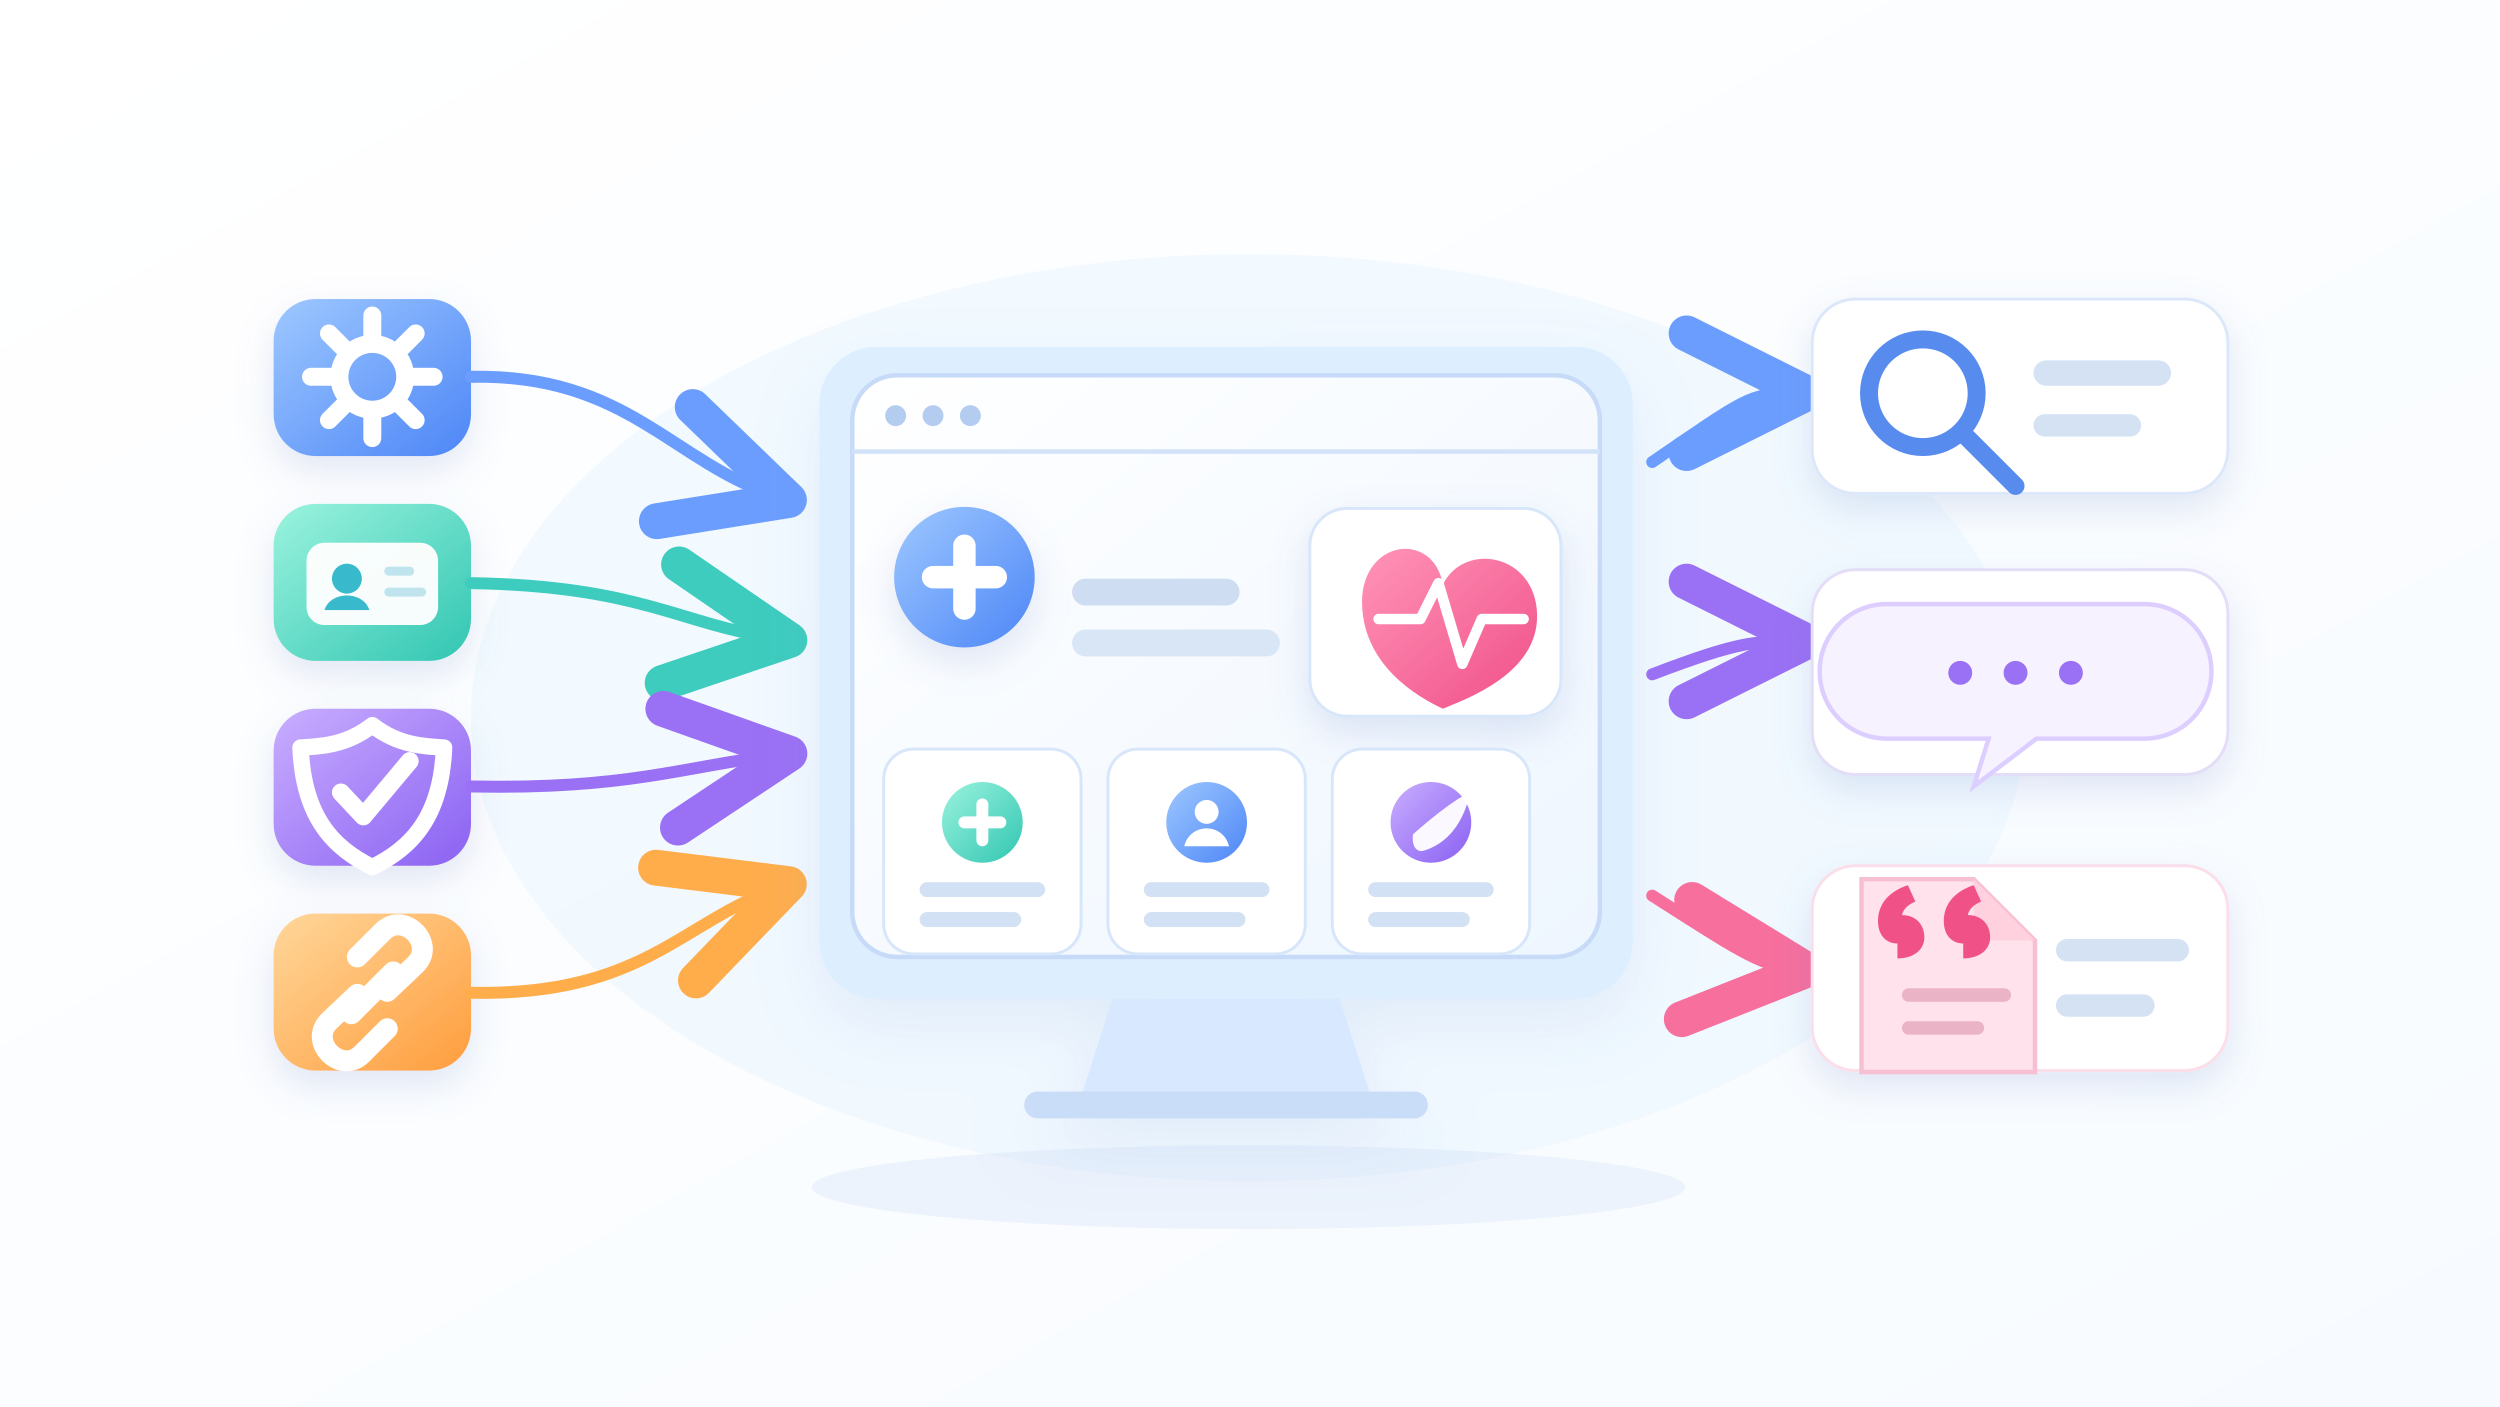
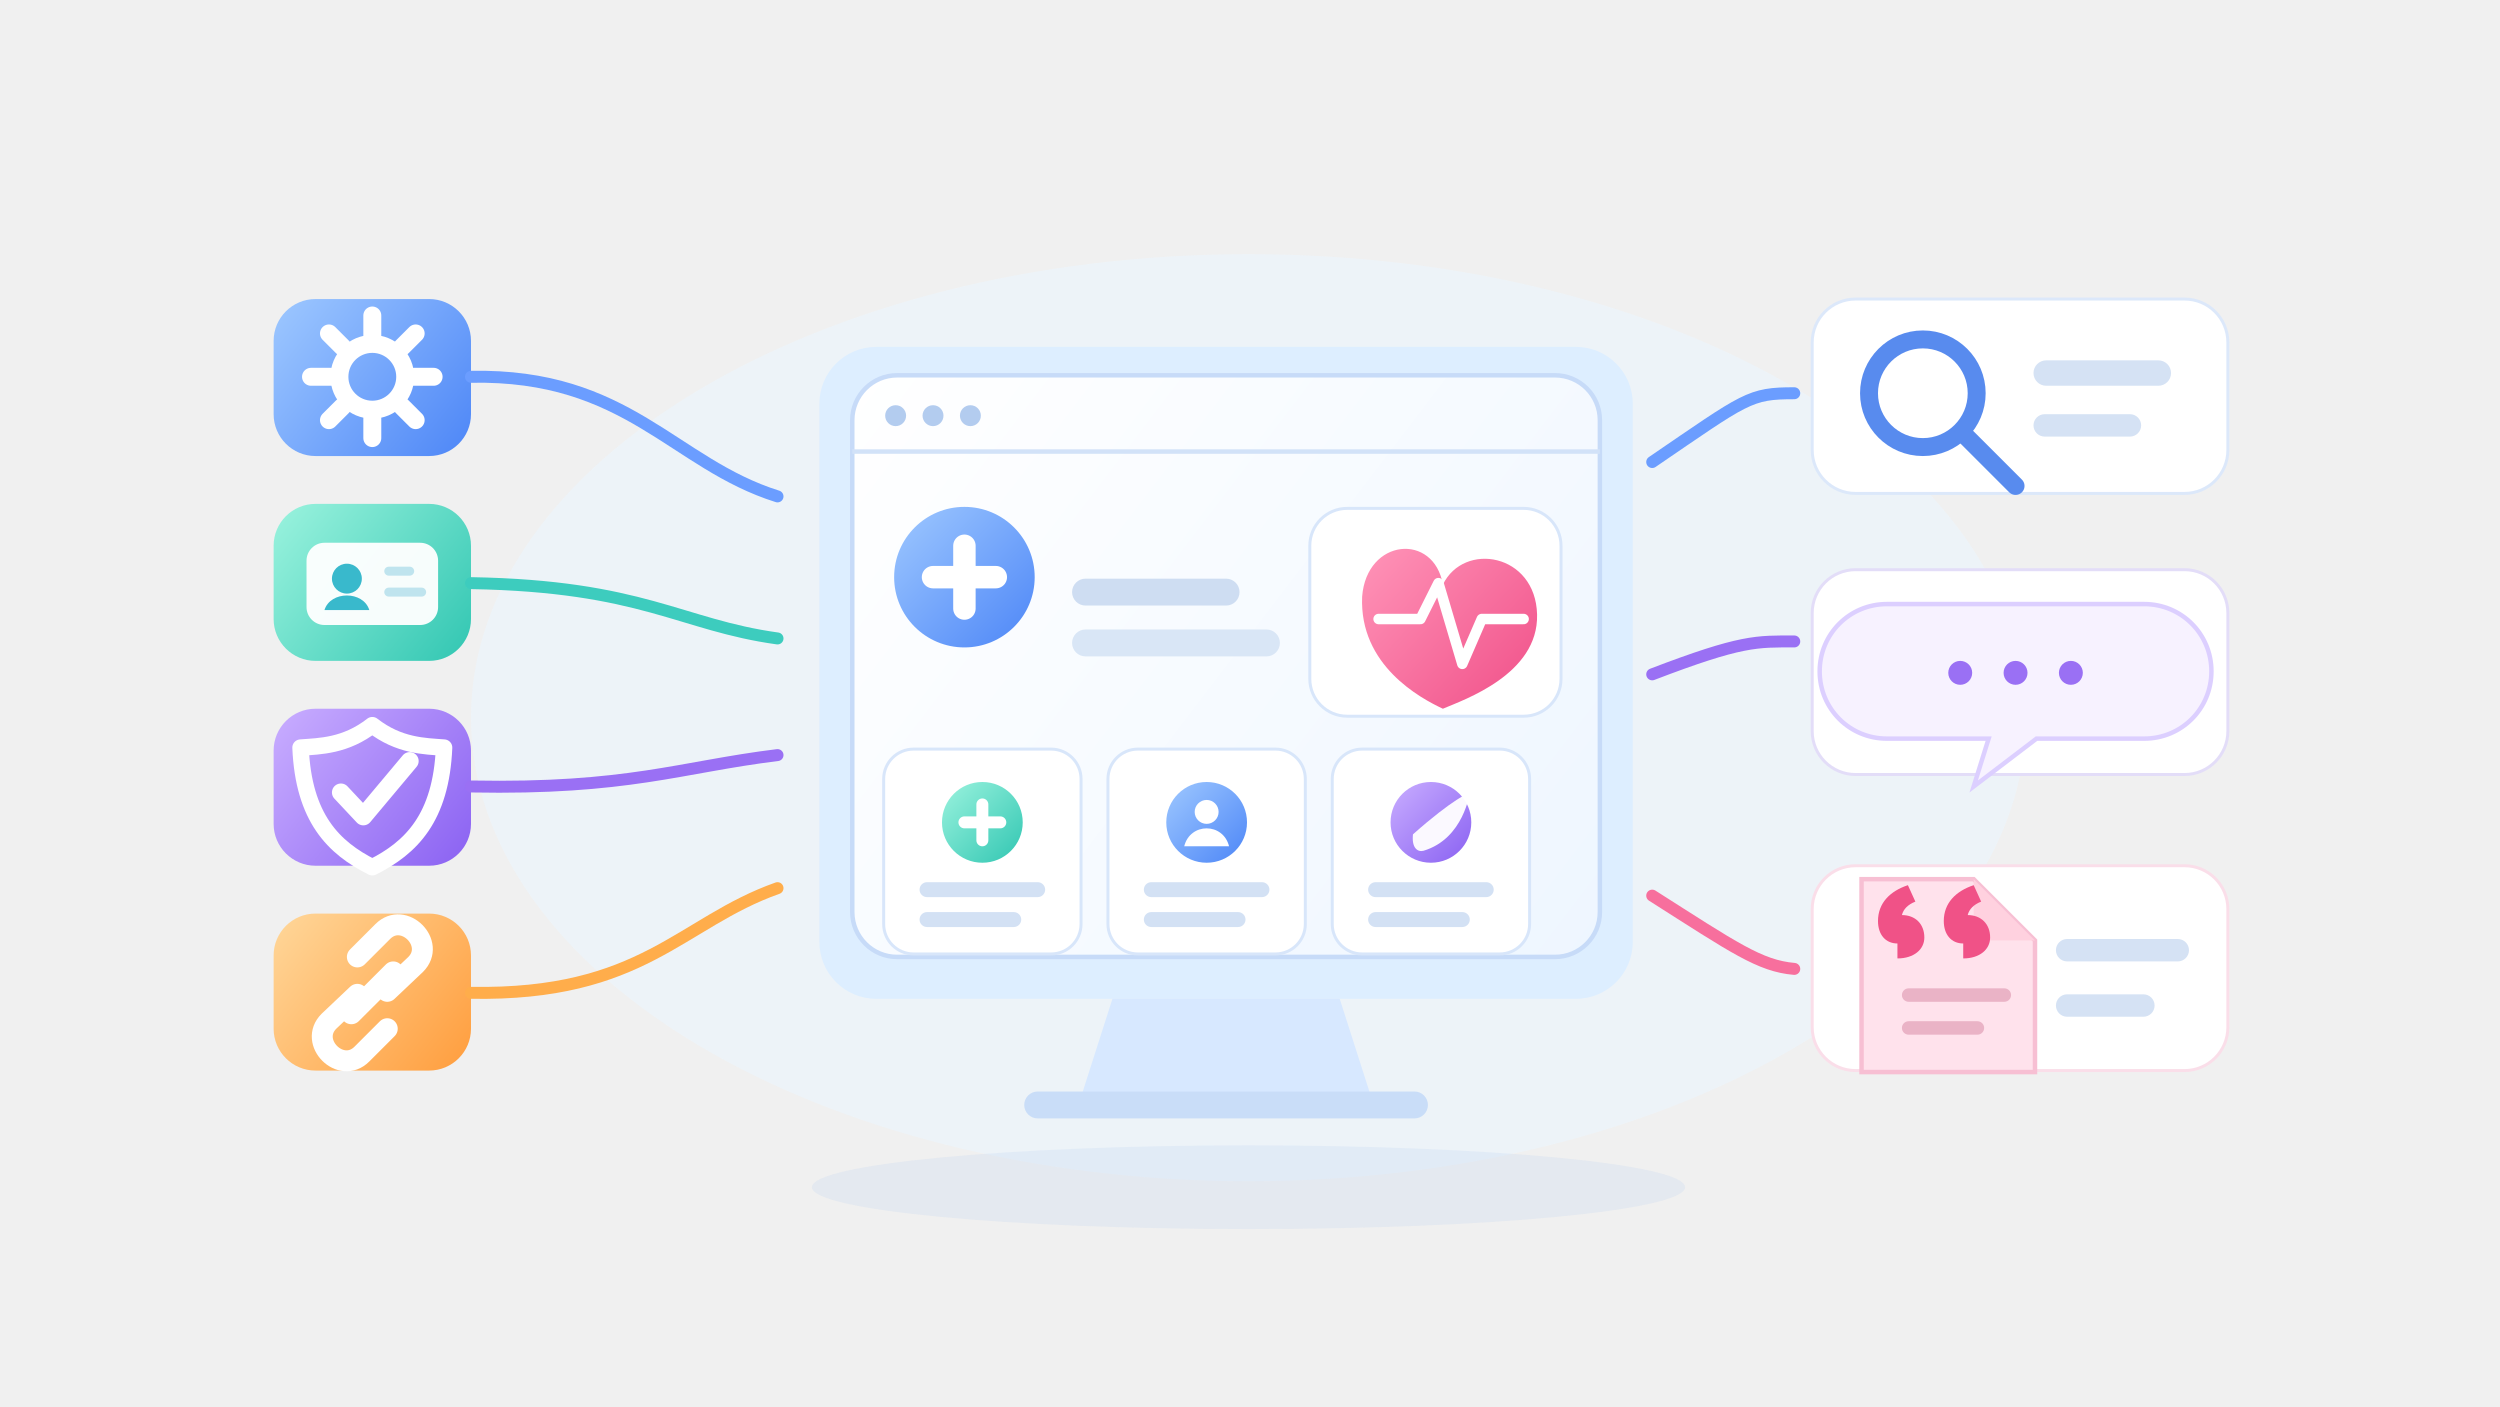
- <svg xmlns="http://www.w3.org/2000/svg" width="1672" height="941" viewBox="0 0 1672 941" fill="none" role="img" aria-label="Minimal healthcare citation architecture diagram">
+ <svg xmlns="http://www.w3.org/2000/svg" width="100%" height="100%" viewBox="0 0 1672 941" version="1.1" xml:space="preserve" style="fill-rule:evenodd;clip-rule:evenodd;stroke-linecap:round;stroke-linejoin:round;">
+   <ellipse cx="835" cy="480" rx="520" ry="310" style="fill:#eaf5ff;fill-opacity:0.55;" />
+   <ellipse cx="835" cy="794" rx="292" ry="28" style="fill:#afc8ef;fill-opacity:0.18;" />
+   <g>
+     <path d="M315,228l0,49c0,15.454 -12.546,28 -28,28l-76,0c-15.454,0 -28,-12.546 -28,-28l0,-49c0,-15.454 12.546,-28 28,-28l76,0c15.454,0 28,12.546 28,28Z" style="fill:url(#_Linear1);" />
+     <path d="M315,365l0,49c0,15.454 -12.546,28 -28,28l-76,0c-15.454,0 -28,-12.546 -28,-28l0,-49c0,-15.454 12.546,-28 28,-28l76,0c15.454,0 28,12.546 28,28Z" style="fill:url(#_Linear2);" />
+     <path d="M315,502l0,49c0,15.454 -12.546,28 -28,28l-76,0c-15.454,0 -28,-12.546 -28,-28l0,-49c0,-15.454 12.546,-28 28,-28l76,0c15.454,0 28,12.546 28,28Z" style="fill:url(#_Linear3);" />
+     <path d="M315,639l0,49c0,15.454 -12.546,28 -28,28l-76,0c-15.454,0 -28,-12.546 -28,-28l0,-49c0,-15.454 12.546,-28 28,-28l76,0c15.454,0 28,12.546 28,28Z" style="fill:url(#_Linear4);" />
+   </g>
+   <g>
+     <circle cx="249" cy="252" r="22" style="fill:none;stroke:#fff;stroke-width:12px;" />
+     <path d="M249,211l0,13m0,56l0,13m-41,-41l13,0m56,0l13,0m-70,-29l9,9m40,40l9,9m0,-58l-9,9m-40,40l-9,9" style="fill:none;fill-rule:nonzero;stroke:#fff;stroke-width:12px;" />
+   </g>
+   <g>
+     <path d="M293,375l0,31c0,6.623 -5.377,12 -12,12l-64,0c-6.623,0 -12,-5.377 -12,-12l0,-31c0,-6.623 5.377,-12 12,-12l64,0c6.623,0 12,5.377 12,12Z" style="fill:#fff;fill-opacity:0.95;" />
+     <circle cx="232" cy="387" r="10" style="fill:#39b9cc;" />
+     <path d="M217,408c4,-13 26,-13 30,0" style="fill:#39b9cc;fill-rule:nonzero;" />
+     <path d="M277,382c0,1.656 -1.344,3 -3,3l-14,0c-1.656,0 -3,-1.344 -3,-3c0,-1.656 1.344,-3 3,-3l14,0c1.656,0 3,1.344 3,3Z" style="fill:#bfe4ee;" />
+     <path d="M285,396c0,1.656 -1.344,3 -3,3l-22,0c-1.656,0 -3,-1.344 -3,-3c0,-1.656 1.344,-3 3,-3l22,0c1.656,0 3,1.344 3,3Z" style="fill:#bfe4ee;" />
+   </g>
+   <g>
+     <path d="M249,485c18,14 35,14 48,15c-2,47 -22,67 -48,80c-26,-13 -46,-33 -48,-80c13,-1 30,-1 48,-15Z" style="fill:none;fill-rule:nonzero;stroke:#fff;stroke-width:11px;stroke-linecap:butt;" />
+     <path d="M228,530l15,16l31,-37" style="fill:none;fill-rule:nonzero;stroke:#fff;stroke-width:12px;" />
+   </g>
+   <g>
+     <path d="M239,640l17,-17c14,-14 36,8 22,22l-19,18" style="fill:none;fill-rule:nonzero;stroke:#fff;stroke-width:14px;" />
+     <path d="M259,688l-17,17c-14,14 -36,-8 -22,-22l19,-18" style="fill:none;fill-rule:nonzero;stroke:#fff;stroke-width:14px;" />
+     <path d="M235,678l28,-28" style="fill:none;fill-rule:nonzero;stroke:#fff;stroke-width:14px;" />
+   </g>
+   <path d="M315,252c105,-2 135,58 205,80" style="fill:none;fill-rule:nonzero;stroke:#6b9dff;stroke-width:8px;stroke-linejoin:miter;" />
+   <path d="M315,390c115,2 140,28 205,37" style="fill:none;fill-rule:nonzero;stroke:#3dccbe;stroke-width:8px;stroke-linejoin:miter;" />
+   <path d="M315,526c105,2 140,-13 205,-21" style="fill:none;fill-rule:nonzero;stroke:#9a70f4;stroke-width:8px;stroke-linejoin:miter;" />
+   <path d="M315,664c115,2 140,-47 205,-70" style="fill:none;fill-rule:nonzero;stroke:#ffad4b;stroke-width:8px;stroke-linejoin:miter;" />
+   <g>
+     <path d="M1092,270l0,360c0,20.973 -17.027,38 -38,38l-468,0c-20.973,0 -38,-17.027 -38,-38l0,-360c0,-20.973 17.027,-38 38,-38l468,0c20.973,0 38,17.027 38,38Z" style="fill:#def;" />
+     <path d="M1070,281l0,329c0,16.557 -13.443,30 -30,30l-440,0c-16.557,0 -30,-13.443 -30,-30l0,-329c0,-16.557 13.443,-30 30,-30l440,0c16.557,0 30,13.443 30,30Z" style="fill:url(#_Linear5);stroke:#c7dbf8;stroke-width:3px;stroke-linecap:butt;stroke-linejoin:miter;" />
+     <path d="M570,302l500,0" style="fill:none;fill-rule:nonzero;stroke:#d2e2f8;stroke-width:3px;stroke-linecap:butt;stroke-linejoin:miter;" />
+     <circle cx="599" cy="278" r="7" style="fill:#b3ccef;" />
+     <circle cx="624" cy="278" r="7" style="fill:#b3ccef;" />
+     <circle cx="649" cy="278" r="7" style="fill:#b3ccef;" />
+     <path d="M744,668l152,0l24,75l-200,0l24,-75Z" style="fill:#d7e8ff;fill-rule:nonzero;" />
+     <path d="M955,739c0,4.967 -4.033,9 -9,9l-252,0c-4.967,0 -9,-4.033 -9,-9c0,-4.967 4.033,-9 9,-9l252,0c4.967,0 9,4.033 9,9Z" style="fill:#c9ddf8;" />
+   </g>
+   <g>
+     <circle cx="645" cy="386" r="47" style="fill:url(#_Linear6);" />
+     <path d="M1044,365l0,89c0,13.798 -11.202,25 -25,25l-118,0c-13.798,0 -25,-11.202 -25,-25l0,-89c0,-13.798 11.202,-25 25,-25l118,0c13.798,0 25,11.202 25,25Z" style="fill:#fff;stroke:#d8e6fa;stroke-width:2px;stroke-linecap:butt;stroke-linejoin:miter;" />
+     <path d="M911,399c3,-39 48,-43 54,-8c14,-29 62,-21 63,20c1,40 -49,57 -63,63c-15,-7 -56,-29 -54,-75Z" style="fill:url(#_Linear7);fill-rule:nonzero;" />
+   </g>
+   <path d="M624,386l42,0m-21,-21l0,42" style="fill:none;fill-rule:nonzero;stroke:#fff;stroke-width:15px;stroke-linejoin:miter;" />
+   <path d="M922,414l28,0l12,-24l16,54l13,-30l28,0" style="fill:none;fill-rule:nonzero;stroke:#fff;stroke-width:7px;" />
+   <path d="M829,396c0,4.967 -4.033,9 -9,9l-94,0c-4.967,0 -9,-4.033 -9,-9c0,-4.967 4.033,-9 9,-9l94,0c4.967,0 9,4.033 9,9Z" style="fill:#ceddf2;" />
+   <path d="M856,430c0,4.967 -4.033,9 -9,9l-121,0c-4.967,0 -9,-4.033 -9,-9c0,-4.967 4.033,-9 9,-9l121,0c4.967,0 9,4.033 9,9Z" style="fill:#d9e6f6;" />
+   <g>
+     <path d="M723,521l0,97c0,11.038 -8.962,20 -20,20l-92,0c-11.038,0 -20,-8.962 -20,-20l0,-97c0,-11.038 8.962,-20 20,-20l92,0c11.038,0 20,8.962 20,20Z" style="fill:#fff;stroke:#d8e6fa;stroke-width:2px;stroke-linecap:butt;stroke-linejoin:miter;" />
+     <path d="M873,521l0,97c0,11.038 -8.962,20 -20,20l-92,0c-11.038,0 -20,-8.962 -20,-20l0,-97c0,-11.038 8.962,-20 20,-20l92,0c11.038,0 20,8.962 20,20Z" style="fill:#fff;stroke:#d8e6fa;stroke-width:2px;stroke-linecap:butt;stroke-linejoin:miter;" />
+     <path d="M1023,521l0,97c0,11.038 -8.962,20 -20,20l-92,0c-11.038,0 -20,-8.962 -20,-20l0,-97c0,-11.038 8.962,-20 20,-20l92,0c11.038,0 20,8.962 20,20Z" style="fill:#fff;stroke:#d8e6fa;stroke-width:2px;stroke-linecap:butt;stroke-linejoin:miter;" />
+     <circle cx="657" cy="550" r="27" style="fill:url(#_Linear8);" />
+     <circle cx="807" cy="550" r="27" style="fill:url(#_Linear9);" />
+     <circle cx="957" cy="550" r="27" style="fill:url(#_Linear10);" />
+     <path d="M699,595c0,2.76 -2.24,5 -5,5l-74,0c-2.76,0 -5,-2.24 -5,-5c0,-2.76 2.24,-5 5,-5l74,0c2.76,0 5,2.24 5,5Z" style="fill:#d3e1f4;" />
+     <path d="M683,615c0,2.76 -2.24,5 -5,5l-58,0c-2.76,0 -5,-2.24 -5,-5c0,-2.76 2.24,-5 5,-5l58,0c2.76,0 5,2.24 5,5Z" style="fill:#d3e1f4;" />
+     <path d="M849,595c0,2.76 -2.24,5 -5,5l-74,0c-2.76,0 -5,-2.24 -5,-5c0,-2.76 2.24,-5 5,-5l74,0c2.76,0 5,2.24 5,5Z" style="fill:#d3e1f4;" />
+     <path d="M833,615c0,2.76 -2.24,5 -5,5l-58,0c-2.76,0 -5,-2.24 -5,-5c0,-2.76 2.24,-5 5,-5l58,0c2.76,0 5,2.24 5,5Z" style="fill:#d3e1f4;" />
+     <path d="M999,595c0,2.76 -2.24,5 -5,5l-74,0c-2.76,0 -5,-2.24 -5,-5c0,-2.76 2.24,-5 5,-5l74,0c2.76,0 5,2.24 5,5Z" style="fill:#d3e1f4;" />
+     <path d="M983,615c0,2.76 -2.24,5 -5,5l-58,0c-2.76,0 -5,-2.24 -5,-5c0,-2.76 2.24,-5 5,-5l58,0c2.76,0 5,2.24 5,5Z" style="fill:#d3e1f4;" />
+   </g>
+   <path d="M645,550l24,0m-12,-12l0,24" style="fill:none;fill-rule:nonzero;stroke:#fff;stroke-width:8px;stroke-linejoin:miter;" />
+   <circle cx="807" cy="543" r="8" style="fill:#fff;" />
+   <path d="M792,566c4,-16 26,-16 30,0" style="fill:#fff;fill-rule:nonzero;" />
+   <path d="M945,558c27,-24 38,-28 38,-28c0,0 -4,31 -31,39c-4,1 -8,-2 -7,-11Z" style="fill:#fff;fill-opacity:0.95;fill-rule:nonzero;" />
+   <path d="M1105,309c63,-43 65,-46 95,-46" style="fill:none;fill-rule:nonzero;stroke:#6b9dff;stroke-width:8px;stroke-linejoin:miter;" />
+   <path d="M1105,451c60,-23 70,-22 95,-22" style="fill:none;fill-rule:nonzero;stroke:#9a70f4;stroke-width:8px;stroke-linejoin:miter;" />
+   <path d="M1105,599c55,35 72,47 95,49" style="fill:none;fill-rule:nonzero;stroke:#f76f9d;stroke-width:8px;stroke-linejoin:miter;" />
+   <g>
+     <path d="M1490,229l0,72c0,16.006 -12.994,29 -29,29l-220,0c-16.006,0 -29,-12.994 -29,-29l0,-72c0,-16.006 12.994,-29 29,-29l220,0c16.006,0 29,12.994 29,29Z" style="fill:#fff;stroke:#dce8fa;stroke-width:2px;stroke-linecap:butt;stroke-linejoin:miter;" />
+     <path d="M1490,410l0,79c0,16.006 -12.994,29 -29,29l-220,0c-16.006,0 -29,-12.994 -29,-29l0,-79c0,-16.006 12.994,-29 29,-29l220,0c16.006,0 29,12.994 29,29Z" style="fill:#fff;stroke:#e3ddf8;stroke-width:2px;stroke-linecap:butt;stroke-linejoin:miter;" />
+     <path d="M1490,608l0,79c0,16.006 -12.994,29 -29,29l-220,0c-16.006,0 -29,-12.994 -29,-29l0,-79c0,-16.006 12.994,-29 29,-29l220,0c16.006,0 29,12.994 29,29Z" style="fill:#fff;stroke:#fadee9;stroke-width:2px;stroke-linecap:butt;stroke-linejoin:miter;" />
+   </g>
+   <g>
+     <circle cx="1286" cy="263" r="36" style="fill:none;stroke:#588bee;stroke-width:12px;stroke-linejoin:miter;" />
+     <path d="M1313,290l35,35" style="fill:none;fill-rule:nonzero;stroke:#588bee;stroke-width:12px;stroke-linejoin:miter;" />
+   </g>
+   <path d="M1452,249.5c0,4.691 -3.809,8.5 -8.5,8.5l-75,0c-4.691,0 -8.5,-3.809 -8.5,-8.5c0,-4.691 3.809,-8.5 8.5,-8.5l75,0c4.691,0 8.5,3.809 8.5,8.5Z" style="fill:#d5e2f4;" />
+   <path d="M1432,284.5c0,4.139 -3.361,7.5 -7.5,7.5l-57,0c-4.139,0 -7.5,-3.361 -7.5,-7.5c0,-4.139 3.361,-7.5 7.5,-7.5l57,0c4.139,0 7.5,3.361 7.5,7.5Z" style="fill:#d5e2f4;" />
+   <g>
+     <path d="M1262,404l172,0c25,0 45,20 45,45c0,25 -20,45 -45,45l-72,0l-42,32l10,-32l-68,0c-25,0 -45,-20 -45,-45c0,-25 20,-45 45,-45Z" style="fill:#f7f2ff;fill-rule:nonzero;stroke:#dccfff;stroke-width:3px;stroke-linecap:butt;stroke-linejoin:miter;" />
+     <circle cx="1311" cy="450" r="8" style="fill:#9a70f4;" />
+     <circle cx="1348" cy="450" r="8" style="fill:#9a70f4;" />
+     <circle cx="1385" cy="450" r="8" style="fill:#9a70f4;" />
+   </g>
+   <g>
+     <path d="M1245,588l75,0l41,41l0,88l-116,0l0,-129Z" style="fill:#ffe2ec;fill-rule:nonzero;stroke:#f7bfd3;stroke-width:3px;stroke-linecap:butt;stroke-linejoin:miter;" />
+     <path d="M1320,588l0,41l41,0" style="fill:#ffd1df;fill-rule:nonzero;" />
+     <path d="M1269,631c-8,0 -13,-6 -13,-15c0,-12 8,-20 20,-24l5,11c-5,2 -8,5 -9,9c9,0 15,6 15,15c0,8 -7,14 -18,14l0,-10Zm44,0c-8,0 -13,-6 -13,-15c0,-12 8,-20 20,-24l5,11c-5,2 -8,5 -9,9c9,0 15,6 15,15c0,8 -7,14 -18,14l0,-10Z" style="fill:#f05287;fill-rule:nonzero;" />
+     <path d="M1345,665.5c0,2.484 -2.016,4.5 -4.5,4.5l-64,0c-2.484,0 -4.5,-2.016 -4.5,-4.5c0,-2.484 2.016,-4.5 4.5,-4.5l64,0c2.484,0 4.5,2.016 4.5,4.5Z" style="fill:#eab3c6;" />
+     <path d="M1327,687.5c0,2.484 -2.016,4.5 -4.5,4.5l-46,0c-2.484,0 -4.5,-2.016 -4.5,-4.5c0,-2.484 2.016,-4.5 4.5,-4.5l46,0c2.484,0 4.5,2.016 4.5,4.5Z" style="fill:#eab3c6;" />
+   </g>
+   <path d="M1464,635.5c0,4.139 -3.361,7.5 -7.5,7.5l-74,0c-4.139,0 -7.5,-3.361 -7.5,-7.5c0,-4.139 3.361,-7.5 7.5,-7.5l74,0c4.139,0 7.5,3.361 7.5,7.5Z" style="fill:#d5e2f4;" />
+   <path d="M1441,672.5c0,4.139 -3.361,7.5 -7.5,7.5l-51,0c-4.139,0 -7.5,-3.361 -7.5,-7.5c0,-4.139 3.361,-7.5 7.5,-7.5l51,0c4.139,0 7.5,3.361 7.5,7.5Z" style="fill:#d5e2f4;" />
  <defs>
-     <filter id="softShadow" x="-30%" y="-30%" width="160%" height="160%">
-       <feDropShadow dx="0" dy="18" stdDeviation="22" flood-color="#7D9CD9" flood-opacity="0.16" />
-     </filter>
-     <filter id="smallShadow" x="-30%" y="-30%" width="160%" height="160%">
-       <feDropShadow dx="0" dy="10" stdDeviation="12" flood-color="#6B83C4" flood-opacity="0.18" />
-     </filter>
-     <linearGradient id="bgGlow" x1="0" y1="0" x2="1" y2="1">
-       <stop offset="0" stop-color="#FFFFFF" />
-       <stop offset="1" stop-color="#F7FBFF" />
+     <linearGradient id="_Linear1" x1="0" y1="0" x2="1" y2="0" gradientUnits="userSpaceOnUse" gradientTransform="matrix(132,105,-105,132,183,200)">
+       <stop offset="0" style="stop-color:#9ec8ff;stop-opacity:1" />
+       <stop offset="1" style="stop-color:#4d86f7;stop-opacity:1" />
    </linearGradient>
-     <linearGradient id="blue" x1="0" y1="0" x2="1" y2="1">
-       <stop offset="0" stop-color="#9EC8FF" />
-       <stop offset="1" stop-color="#4D86F7" />
+     <linearGradient id="_Linear2" x1="0" y1="0" x2="1" y2="0" gradientUnits="userSpaceOnUse" gradientTransform="matrix(132,105,-105,132,183,337)">
+       <stop offset="0" style="stop-color:#9bf3de;stop-opacity:1" />
+       <stop offset="1" style="stop-color:#31c6b2;stop-opacity:1" />
    </linearGradient>
-     <linearGradient id="mint" x1="0" y1="0" x2="1" y2="1">
-       <stop offset="0" stop-color="#9BF3DE" />
-       <stop offset="1" stop-color="#31C6B2" />
+     <linearGradient id="_Linear3" x1="0" y1="0" x2="1" y2="0" gradientUnits="userSpaceOnUse" gradientTransform="matrix(132,105,-105,132,183,474)">
+       <stop offset="0" style="stop-color:#c9aeff;stop-opacity:1" />
+       <stop offset="1" style="stop-color:#8a61f2;stop-opacity:1" />
    </linearGradient>
-     <linearGradient id="purple" x1="0" y1="0" x2="1" y2="1">
-       <stop offset="0" stop-color="#C9AEFF" />
-       <stop offset="1" stop-color="#8A61F2" />
+     <linearGradient id="_Linear4" x1="0" y1="0" x2="1" y2="0" gradientUnits="userSpaceOnUse" gradientTransform="matrix(132,105,-105,132,183,611)">
+       <stop offset="0" style="stop-color:#ffd79a;stop-opacity:1" />
+       <stop offset="1" style="stop-color:#ff9d3d;stop-opacity:1" />
    </linearGradient>
-     <linearGradient id="orange" x1="0" y1="0" x2="1" y2="1">
-       <stop offset="0" stop-color="#FFD79A" />
-       <stop offset="1" stop-color="#FF9D3D" />
+     <linearGradient id="_Linear5" x1="0" y1="0" x2="1" y2="0" gradientUnits="userSpaceOnUse" gradientTransform="matrix(500,389,-389,500,570,251)">
+       <stop offset="0" style="stop-color:#fff;stop-opacity:1" />
+       <stop offset="1" style="stop-color:#eef6ff;stop-opacity:1" />
    </linearGradient>
-     <linearGradient id="pink" x1="0" y1="0" x2="1" y2="1">
-       <stop offset="0" stop-color="#FF94B8" />
-       <stop offset="1" stop-color="#F04F88" />
+     <linearGradient id="_Linear6" x1="0" y1="0" x2="1" y2="0" gradientUnits="userSpaceOnUse" gradientTransform="matrix(94,94,-94,94,598,339)">
+       <stop offset="0" style="stop-color:#9ec8ff;stop-opacity:1" />
+       <stop offset="1" style="stop-color:#4d86f7;stop-opacity:1" />
    </linearGradient>
-     <linearGradient id="panel" x1="0" y1="0" x2="1" y2="1">
-       <stop offset="0" stop-color="#FFFFFF" />
-       <stop offset="1" stop-color="#EEF6FF" />
+     <linearGradient id="_Linear7" x1="0" y1="0" x2="1" y2="0" gradientUnits="userSpaceOnUse" gradientTransform="matrix(117.0854,106.9322,-106.9322,117.0854,910.9293,367.0678)">
+       <stop offset="0" style="stop-color:#ff94b8;stop-opacity:1" />
+       <stop offset="1" style="stop-color:#f04f88;stop-opacity:1" />
    </linearGradient>
-     <marker id="arrowBlue" markerWidth="14" markerHeight="14" refX="11" refY="7" orient="auto" markerUnits="strokeWidth">
-       <path d="M2 2 L12 7 L2 12" stroke="#6B9DFF" stroke-width="3" stroke-linecap="round" stroke-linejoin="round" fill="none" />
-     </marker>
-     <marker id="arrowMint" markerWidth="14" markerHeight="14" refX="11" refY="7" orient="auto" markerUnits="strokeWidth">
-       <path d="M2 2 L12 7 L2 12" stroke="#3DCCBE" stroke-width="3" stroke-linecap="round" stroke-linejoin="round" fill="none" />
-     </marker>
-     <marker id="arrowPurple" markerWidth="14" markerHeight="14" refX="11" refY="7" orient="auto" markerUnits="strokeWidth">
-       <path d="M2 2 L12 7 L2 12" stroke="#9A70F4" stroke-width="3" stroke-linecap="round" stroke-linejoin="round" fill="none" />
-     </marker>
-     <marker id="arrowOrange" markerWidth="14" markerHeight="14" refX="11" refY="7" orient="auto" markerUnits="strokeWidth">
-       <path d="M2 2 L12 7 L2 12" stroke="#FFAD4B" stroke-width="3" stroke-linecap="round" stroke-linejoin="round" fill="none" />
-     </marker>
-     <marker id="arrowPink" markerWidth="14" markerHeight="14" refX="11" refY="7" orient="auto" markerUnits="strokeWidth">
-       <path d="M2 2 L12 7 L2 12" stroke="#F76F9D" stroke-width="3" stroke-linecap="round" stroke-linejoin="round" fill="none" />
-     </marker>
+     <linearGradient id="_Linear8" x1="0" y1="0" x2="1" y2="0" gradientUnits="userSpaceOnUse" gradientTransform="matrix(54,54,-54,54,630,523)">
+       <stop offset="0" style="stop-color:#9bf3de;stop-opacity:1" />
+       <stop offset="1" style="stop-color:#31c6b2;stop-opacity:1" />
+     </linearGradient>
+     <linearGradient id="_Linear9" x1="0" y1="0" x2="1" y2="0" gradientUnits="userSpaceOnUse" gradientTransform="matrix(54,54,-54,54,780,523)">
+       <stop offset="0" style="stop-color:#9ec8ff;stop-opacity:1" />
+       <stop offset="1" style="stop-color:#4d86f7;stop-opacity:1" />
+     </linearGradient>
+     <linearGradient id="_Linear10" x1="0" y1="0" x2="1" y2="0" gradientUnits="userSpaceOnUse" gradientTransform="matrix(54,54,-54,54,930,523)">
+       <stop offset="0" style="stop-color:#c9aeff;stop-opacity:1" />
+       <stop offset="1" style="stop-color:#8a61f2;stop-opacity:1" />
+     </linearGradient>
  </defs>
-   <rect width="1672" height="941" fill="url(#bgGlow)" />
-   <ellipse cx="835" cy="480" rx="520" ry="310" fill="#EAF5FF" opacity="0.55" />
-   <ellipse cx="835" cy="794" rx="292" ry="28" fill="#AFC8EF" opacity="0.18" />
-   <g filter="url(#smallShadow)">
-     <rect x="183" y="200" width="132" height="105" rx="28" fill="url(#blue)" />
-     <rect x="183" y="337" width="132" height="105" rx="28" fill="url(#mint)" />
-     <rect x="183" y="474" width="132" height="105" rx="28" fill="url(#purple)" />
-     <rect x="183" y="611" width="132" height="105" rx="28" fill="url(#orange)" />
-   </g>
-   <g transform="translate(249 252)" stroke="#fff" stroke-width="12" stroke-linecap="round" stroke-linejoin="round">
-     <circle r="22" fill="none" />
-     <path d="M0-41v13M0 28v13M-41 0h13M28 0h13M-29-29l9 9M20 20l9 9M29-29l-9 9M-20 20l-9 9" />
-   </g>
-   <g transform="translate(205 363)">
-     <rect x="0" y="0" width="88" height="55" rx="12" fill="#fff" opacity="0.95" />
-     <circle cx="27" cy="24" r="10" fill="#39B9CC" />
-     <path d="M12 45c4-13 26-13 30 0" fill="#39B9CC" />
-     <rect x="52" y="16" width="20" height="6" rx="3" fill="#BFE4EE" />
-     <rect x="52" y="30" width="28" height="6" rx="3" fill="#BFE4EE" />
-   </g>
-   <g transform="translate(249 526)">
-     <path d="M0-41c18 14 35 14 48 15-2 47-22 67-48 80-26-13-46-33-48-80 13-1 30-1 48-15z" fill="none" stroke="#fff" stroke-width="11" stroke-linejoin="round" />
-     <path d="M-21 4l15 16 31-37" stroke="#fff" stroke-width="12" stroke-linecap="round" stroke-linejoin="round" />
-   </g>
-   <g transform="translate(249 664)" stroke="#fff" stroke-width="14" stroke-linecap="round" stroke-linejoin="round">
-     <path d="M-10-24l17-17c14-14 36 8 22 22L10-1" />
-     <path d="M10 24L-7 41c-14 14-36-8-22-22L-10 1" />
-     <path d="M-14 14l28-28" />
-   </g>
-   <path d="M315 252 C420 250 450 310 520 332" stroke="#6B9DFF" stroke-width="8" stroke-linecap="round" marker-end="url(#arrowBlue)" />
-   <path d="M315 390 C430 392 455 418 520 427" stroke="#3DCCBE" stroke-width="8" stroke-linecap="round" marker-end="url(#arrowMint)" />
-   <path d="M315 526 C420 528 455 513 520 505" stroke="#9A70F4" stroke-width="8" stroke-linecap="round" marker-end="url(#arrowPurple)" />
-   <path d="M315 664 C430 666 455 617 520 594" stroke="#FFAD4B" stroke-width="8" stroke-linecap="round" marker-end="url(#arrowOrange)" />
-   <g filter="url(#softShadow)">
-     <rect x="548" y="232" width="544" height="436" rx="38" fill="#DDEEFF" />
-     <rect x="570" y="251" width="500" height="389" rx="30" fill="url(#panel)" stroke="#C7DBF8" stroke-width="3" />
-     <path d="M570 302H1070" stroke="#D2E2F8" stroke-width="3" />
-     <circle cx="599" cy="278" r="7" fill="#B3CCEF" />
-     <circle cx="624" cy="278" r="7" fill="#B3CCEF" />
-     <circle cx="649" cy="278" r="7" fill="#B3CCEF" />
-     <path d="M744 668h152l24 75H720l24-75z" fill="#D7E8FF" />
-     <rect x="685" y="730" width="270" height="18" rx="9" fill="#C9DDF8" />
-   </g>
-   <g filter="url(#smallShadow)">
-     <circle cx="645" cy="386" r="47" fill="url(#blue)" />
-     <rect x="876" y="340" width="168" height="139" rx="25" fill="#fff" stroke="#D8E6FA" stroke-width="2" />
-     <path d="M911 399 C914 360 959 356 965 391 C979 362 1027 370 1028 411 C1029 451 979 468 965 474 C950 467 909 445 911 399Z" fill="url(#pink)" />
-   </g>
-   <path d="M624 386h42M645 365v42" stroke="#fff" stroke-width="15" stroke-linecap="round" />
-   <path d="M922 414h28l12-24 16 54 13-30h28" stroke="#fff" stroke-width="7" stroke-linecap="round" stroke-linejoin="round" />
-   <rect x="717" y="387" width="112" height="18" rx="9" fill="#CEDDF2" />
-   <rect x="717" y="421" width="139" height="18" rx="9" fill="#D9E6F6" />
-   <g>
-     <rect x="591" y="501" width="132" height="137" rx="20" fill="#fff" stroke="#D8E6FA" stroke-width="2" />
-     <rect x="741" y="501" width="132" height="137" rx="20" fill="#fff" stroke="#D8E6FA" stroke-width="2" />
-     <rect x="891" y="501" width="132" height="137" rx="20" fill="#fff" stroke="#D8E6FA" stroke-width="2" />
-     <circle cx="657" cy="550" r="27" fill="url(#mint)" />
-     <circle cx="807" cy="550" r="27" fill="url(#blue)" />
-     <circle cx="957" cy="550" r="27" fill="url(#purple)" />
-     <rect x="615" y="590" width="84" height="10" rx="5" fill="#D3E1F4" />
-     <rect x="615" y="610" width="68" height="10" rx="5" fill="#D3E1F4" />
-     <rect x="765" y="590" width="84" height="10" rx="5" fill="#D3E1F4" />
-     <rect x="765" y="610" width="68" height="10" rx="5" fill="#D3E1F4" />
-     <rect x="915" y="590" width="84" height="10" rx="5" fill="#D3E1F4" />
-     <rect x="915" y="610" width="68" height="10" rx="5" fill="#D3E1F4" />
-   </g>
-   <path d="M645 550h24M657 538v24" stroke="#fff" stroke-width="8" stroke-linecap="round" />
-   <circle cx="807" cy="543" r="8" fill="#fff" />
-   <path d="M792 566c4-16 26-16 30 0" fill="#fff" />
-   <path d="M945 558c27-24 38-28 38-28s-4 31-31 39c-4 1-8-2-7-11z" fill="#fff" opacity="0.95" />
-   <path d="M1105 309 C1168 266 1170 263 1200 263" stroke="#6B9DFF" stroke-width="8" stroke-linecap="round" marker-end="url(#arrowBlue)" />
-   <path d="M1105 451 C1165 428 1175 429 1200 429" stroke="#9A70F4" stroke-width="8" stroke-linecap="round" marker-end="url(#arrowPurple)" />
-   <path d="M1105 599 C1160 634 1177 646 1200 648" stroke="#F76F9D" stroke-width="8" stroke-linecap="round" marker-end="url(#arrowPink)" />
-   <g filter="url(#smallShadow)">
-     <rect x="1212" y="200" width="278" height="130" rx="29" fill="#fff" stroke="#DCE8FA" stroke-width="2" />
-     <rect x="1212" y="381" width="278" height="137" rx="29" fill="#fff" stroke="#E3DDF8" stroke-width="2" />
-     <rect x="1212" y="579" width="278" height="137" rx="29" fill="#fff" stroke="#FADEE9" stroke-width="2" />
-   </g>
-   <g transform="translate(1286 263)" stroke="#588BEE" stroke-width="12" stroke-linecap="round">
-     <circle cx="0" cy="0" r="36" fill="none" />
-     <path d="M27 27l35 35" />
-   </g>
-   <rect x="1360" y="241" width="92" height="17" rx="8.5" fill="#D5E2F4" />
-   <rect x="1360" y="277" width="72" height="15" rx="7.5" fill="#D5E2F4" />
-   <g transform="translate(1348 450)">
-     <path d="M-86-46h172c25 0 45 20 45 45s-20 45-45 45h-72l-42 32 10-32h-68c-25 0-45-20-45-45s20-45 45-45z" fill="#F7F2FF" stroke="#DCCFFF" stroke-width="3" />
-     <circle cx="-37" cy="0" r="8" fill="#9A70F4" />
-     <circle cx="0" cy="0" r="8" fill="#9A70F4" />
-     <circle cx="37" cy="0" r="8" fill="#9A70F4" />
-   </g>
-   <g transform="translate(1287 649)">
-     <path d="M-42-61h75l41 41v88H-42z" fill="#FFE2EC" stroke="#F7BFD3" stroke-width="3" />
-     <path d="M33-61v41h41" fill="#FFD1DF" />
-     <path d="M-18-18c-8 0-13-6-13-15 0-12 8-20 20-24l5 11c-5 2-8 5-9 9 9 0 15 6 15 15 0 8-7 14-18 14zM26-18c-8 0-13-6-13-15 0-12 8-20 20-24l5 11c-5 2-8 5-9 9 9 0 15 6 15 15 0 8-7 14-18 14z" fill="#F05287" />
-     <rect x="-15" y="12" width="73" height="9" rx="4.5" fill="#EAB3C6" />
-     <rect x="-15" y="34" width="55" height="9" rx="4.5" fill="#EAB3C6" />
-   </g>
-   <rect x="1375" y="628" width="89" height="15" rx="7.5" fill="#D5E2F4" />
-   <rect x="1375" y="665" width="66" height="15" rx="7.5" fill="#D5E2F4" />
</svg>
